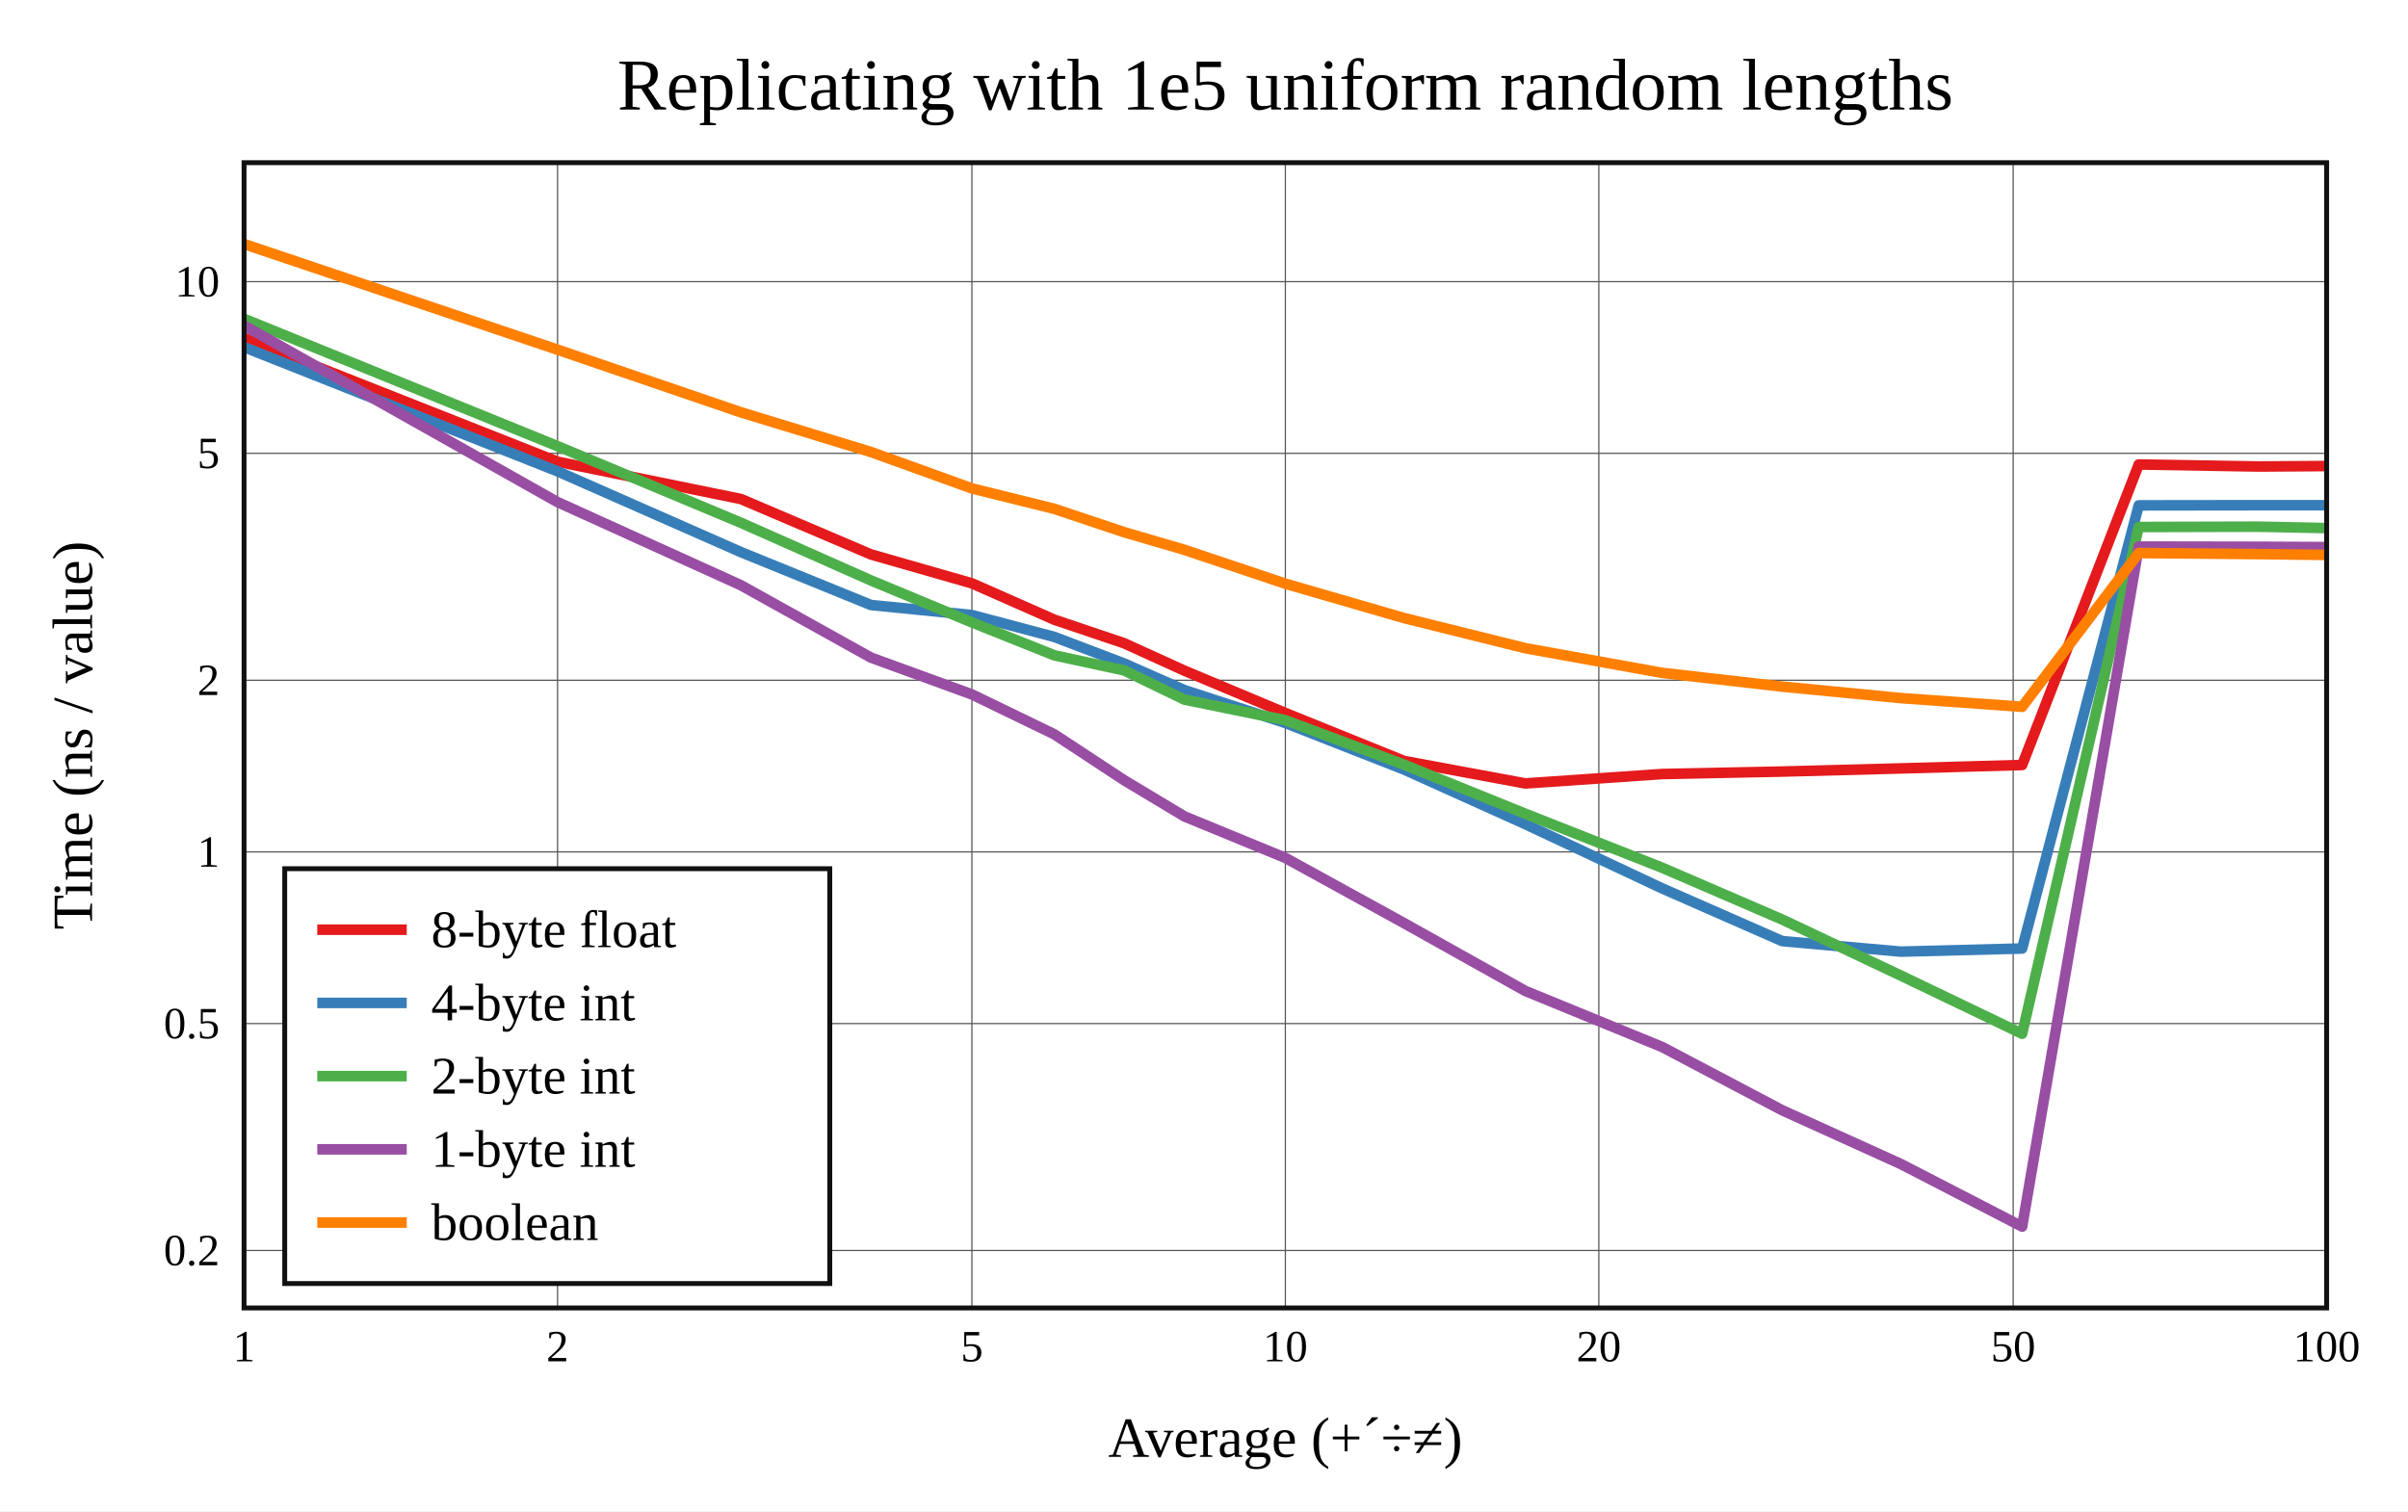
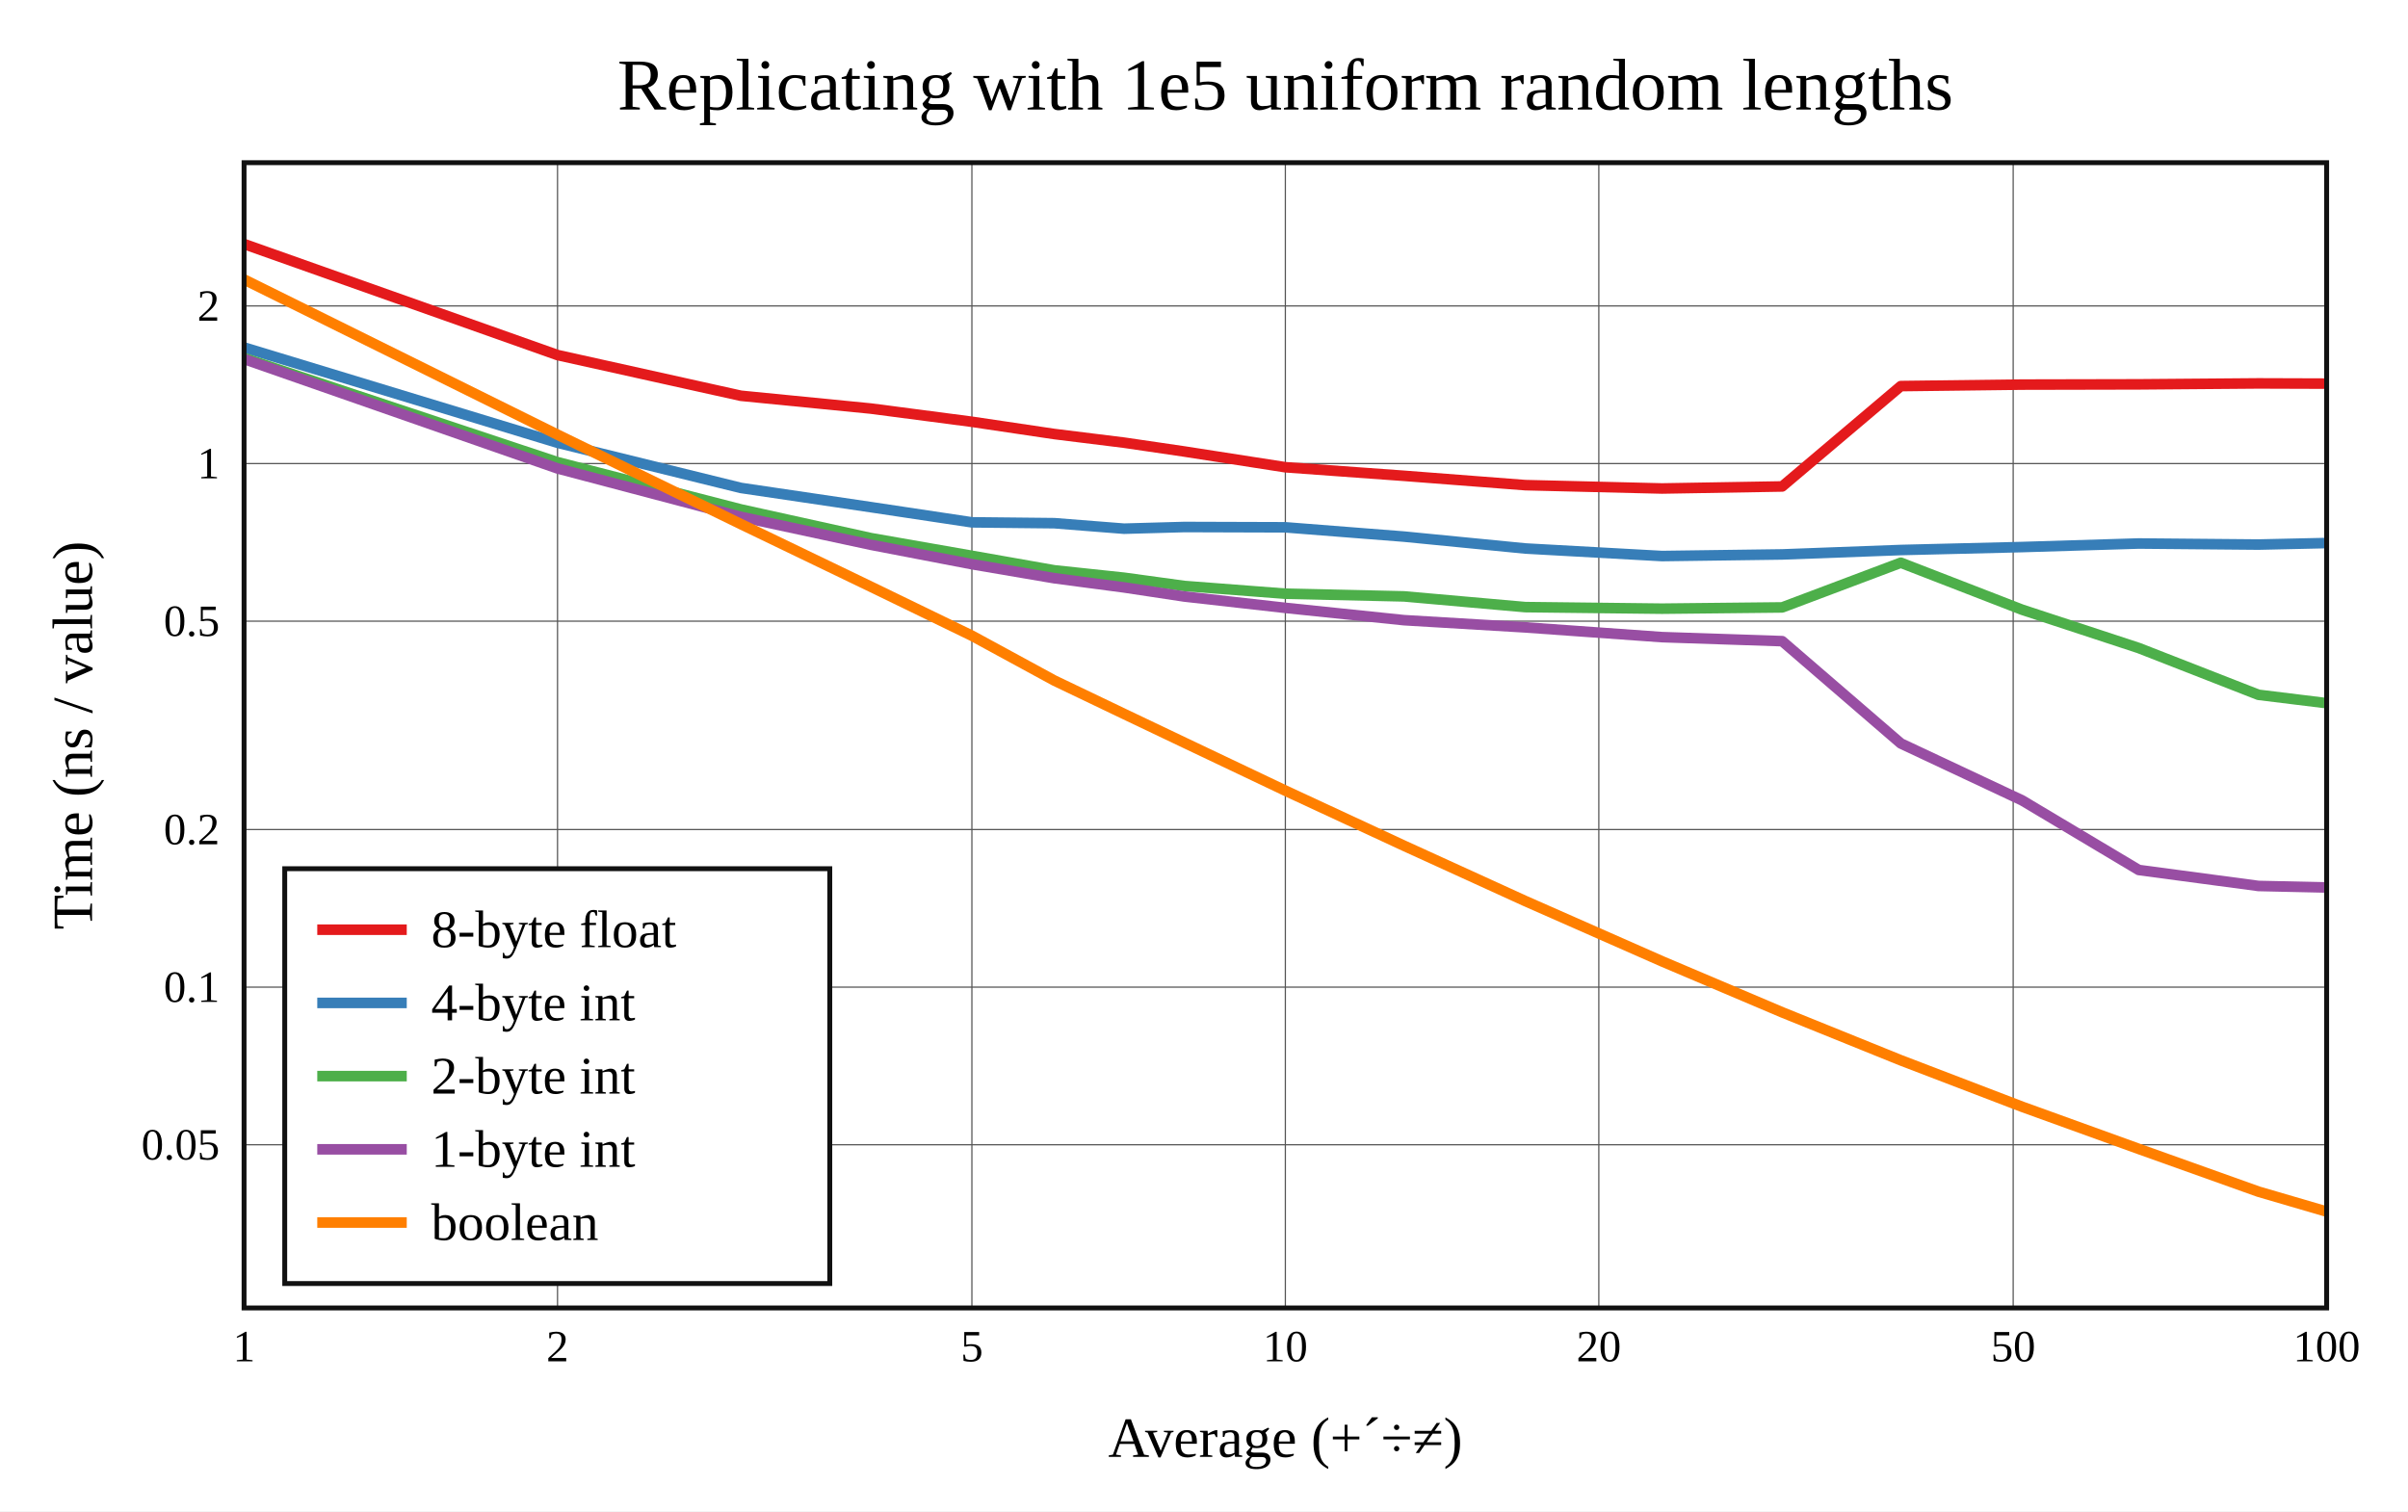
<svg xmlns="http://www.w3.org/2000/svg" viewBox="-60 -40 592 371.6" height="557.4" width="888">
  <g stroke-width="2.6" font-size="14px" text-anchor="middle">
    <defs>
      <clipPath id="clip">
        <rect x="0" y="0" width="512" height="281.6" />
      </clipPath>
    </defs>
    <rect fill="white" x="-60" y="-40" width="592" height="371.6" />
    <text dy="0.33em" font-size="18px" x="256" y="-19">Replicating with 1e5 uniform random lengths</text>
    <text dy="0.33em" x="256" y="313.6">Average (+´÷≠)</text>
    <text dy="0.33em" transform="rotate(-90)" x="-140.8" y="-42">Time (ns / value)</text>
    <g stroke-width="0.3" stroke="#555">
      <path d="M77.064 0v281.6" />
      <path d="M178.936 0v281.6" />
      <path d="M256 0v281.6" />
      <path d="M333.064 0v281.6" />
      <path d="M434.936 0v281.6" />
-       <path d="M0 267.474h512" />
-       <path d="M0 211.678h512" />
-       <path d="M0 169.469h512" />
-       <path d="M0 127.261h512" />
-       <path d="M0 71.465h512" />
-       <path d="M0 29.257h512" />
+       <path d="M0 241.477h512" />
+       <path d="M0 202.722h512" />
+       <path d="M0 163.967h512" />
+       <path d="M0 112.736h512" />
+       <path d="M0 73.981h512" />
+       <path d="M0 35.226h512" />
    </g>
    <g font-size="11px">
      <text dy="0.33em" x="0" y="291.1">1</text>
      <text dy="0.33em" x="77.064" y="291.1">2</text>
      <text dy="0.33em" x="178.936" y="291.1">5</text>
      <text dy="0.33em" x="256" y="291.1">10</text>
      <text dy="0.33em" x="333.064" y="291.1">20</text>
      <text dy="0.33em" x="434.936" y="291.1">50</text>
      <text dy="0.33em" x="512" y="291.1">100</text>
      <g text-anchor="end">
-         <text dy="0.33em" x="-6" y="267.474">0.2</text>
-         <text dy="0.33em" x="-6" y="211.678">0.5</text>
-         <text dy="0.33em" x="-6" y="169.469">1</text>
-         <text dy="0.33em" x="-6" y="127.261">2</text>
-         <text dy="0.33em" x="-6" y="71.465">5</text>
-         <text dy="0.33em" x="-6" y="29.257">10</text>
+         <text dy="0.33em" x="-6" y="241.477">0.05</text>
+         <text dy="0.33em" x="-6" y="202.722">0.1</text>
+         <text dy="0.33em" x="-6" y="163.967">0.2</text>
+         <text dy="0.33em" x="-6" y="112.736">0.5</text>
+         <text dy="0.33em" x="-6" y="73.981">1</text>
+         <text dy="0.33em" x="-6" y="35.226">2</text>
      </g>
    </g>
    <g clip-path="url(#clip)" fill="none" stroke-linecap="round" stroke-linejoin="round">
-       <path stroke="#e41a1c" d="M0 43.087L77.064 73.517L122.143 82.699L154.127 96.327L178.936 103.433L199.207 112.377L216.345 118.16L231.191 124.914L256 135.315L285.169 147.104L314.995 152.634L348.602 150.322L378.143 149.716L407.313 148.94L437.138 148.099L465.803 74.209L495.232 74.708L524.6 74.506" />
-       <path stroke="#377eb8" d="M0 45.355L77.064 75.888L122.143 95.751L154.127 108.763L178.936 111.231L199.207 116.612L216.345 123.138L231.191 129.688L256 137.768L285.169 149.209L314.995 162.641L348.602 178.425L378.143 191.4L407.313 193.993L437.138 193.222L465.803 84.263L495.232 84.225L524.6 84.229" />
-       <path stroke="#4daf4a" d="M0 38.39L77.064 69.703L122.143 88.532L154.127 102.726L178.936 113.037L199.207 121.14L216.345 124.838L231.191 132.023L256 137.088L285.169 148.018L314.995 160.089L348.602 173.347L378.143 186.098L407.313 199.876L437.138 214.184L465.803 89.582L495.232 89.504L524.6 90.102" />
-       <path stroke="#984ea3" d="M0 40.055L77.064 83.456L122.143 103.899L154.127 121.698L178.936 130.745L199.207 140.556L216.345 151.831L231.191 160.745L256 170.944L285.169 186.978L314.995 203.659L348.602 217.424L378.143 232.991L407.313 246.21L437.138 261.6L465.803 94.39L495.232 94.44L524.6 94.566" />
-       <path stroke="#ff7f00" d="M0 20L77.064 45.979L122.143 61.381L154.127 71.142L178.936 80.091L199.207 85.12L216.345 90.853L231.191 95.191L256 103.518L285.169 111.972L314.995 119.383L348.602 125.446L378.143 128.826L407.313 131.65L437.138 133.789L465.803 95.979L495.232 96.245L524.6 96.6" />
+       <path stroke="#e41a1c" d="M0 20L77.064 47.302L122.143 57.312L154.127 60.463L178.936 63.709L199.207 66.721L216.345 68.844L231.191 71.022L256 74.886L285.169 76.996L314.995 79.289L348.602 80.111L378.143 79.611L407.313 54.932L437.138 54.566L465.803 54.505L495.232 54.271L524.6 54.368" />
+       <path stroke="#377eb8" d="M0 45.433L77.064 68.872L122.143 79.974L154.127 84.706L178.936 88.434L199.207 88.646L216.345 89.995L231.191 89.581L256 89.659L285.169 91.943L314.995 94.866L348.602 96.724L378.143 96.324L407.313 95.238L437.138 94.511L465.803 93.639L495.232 93.9L524.6 93.246" />
+       <path stroke="#4daf4a" d="M0 48.039L77.064 73.637L122.143 85.257L154.127 92.319L178.936 96.662L199.207 100.236L216.345 102.053L231.191 104.086L256 105.983L285.169 106.643L314.995 109.28L348.602 109.663L378.143 109.353L407.313 98.364L437.138 109.921L465.803 119.342L495.232 130.839L524.6 134.449" />
+       <path stroke="#984ea3" d="M0 48.281L77.064 75.184L122.143 87.084L154.127 93.961L178.936 98.726L199.207 102.178L216.345 104.438L231.191 106.677L256 109.467L285.169 112.492L314.995 114.266L348.602 116.661L378.143 117.65L407.313 142.799L437.138 156.806L465.803 173.914L495.232 177.845L524.6 178.492" />
+       <path stroke="#ff7f00" d="M0 28.721L77.064 66.883L122.143 88.872L154.127 104.275L178.936 116.311L199.207 127.336L216.345 135.54L231.191 142.615L256 154.41L285.169 167.95L314.995 181.557L348.602 196.374L378.143 208.915L407.313 220.712L437.138 232.136L465.803 242.498L495.232 253.007L524.6 261.6" />
    </g>
    <rect stroke-width="1.2" stroke="#111" fill="none" x="0" y="0" width="512" height="281.6" />
    <g transform="translate(10,173.6)" text-anchor="start" font-size="13px">
      <rect stroke-width="1.2" stroke="#111" fill="white" x="0" y="0" width="134" height="102" />
      <path stroke="#e41a1c" d="M8 15h22" />
      <path stroke="#377eb8" d="M8 33h22" />
      <path stroke="#4daf4a" d="M8 51h22" />
      <path stroke="#984ea3" d="M8 69h22" />
      <path stroke="#ff7f00" d="M8 87h22" />
      <text dy="0.33em" x="36" y="15">8-byte float</text>
      <text dy="0.33em" x="36" y="33">4-byte int</text>
      <text dy="0.33em" x="36" y="51">2-byte int</text>
      <text dy="0.33em" x="36" y="69">1-byte int</text>
      <text dy="0.33em" x="36" y="87">boolean</text>
    </g>
  </g>
</svg>
